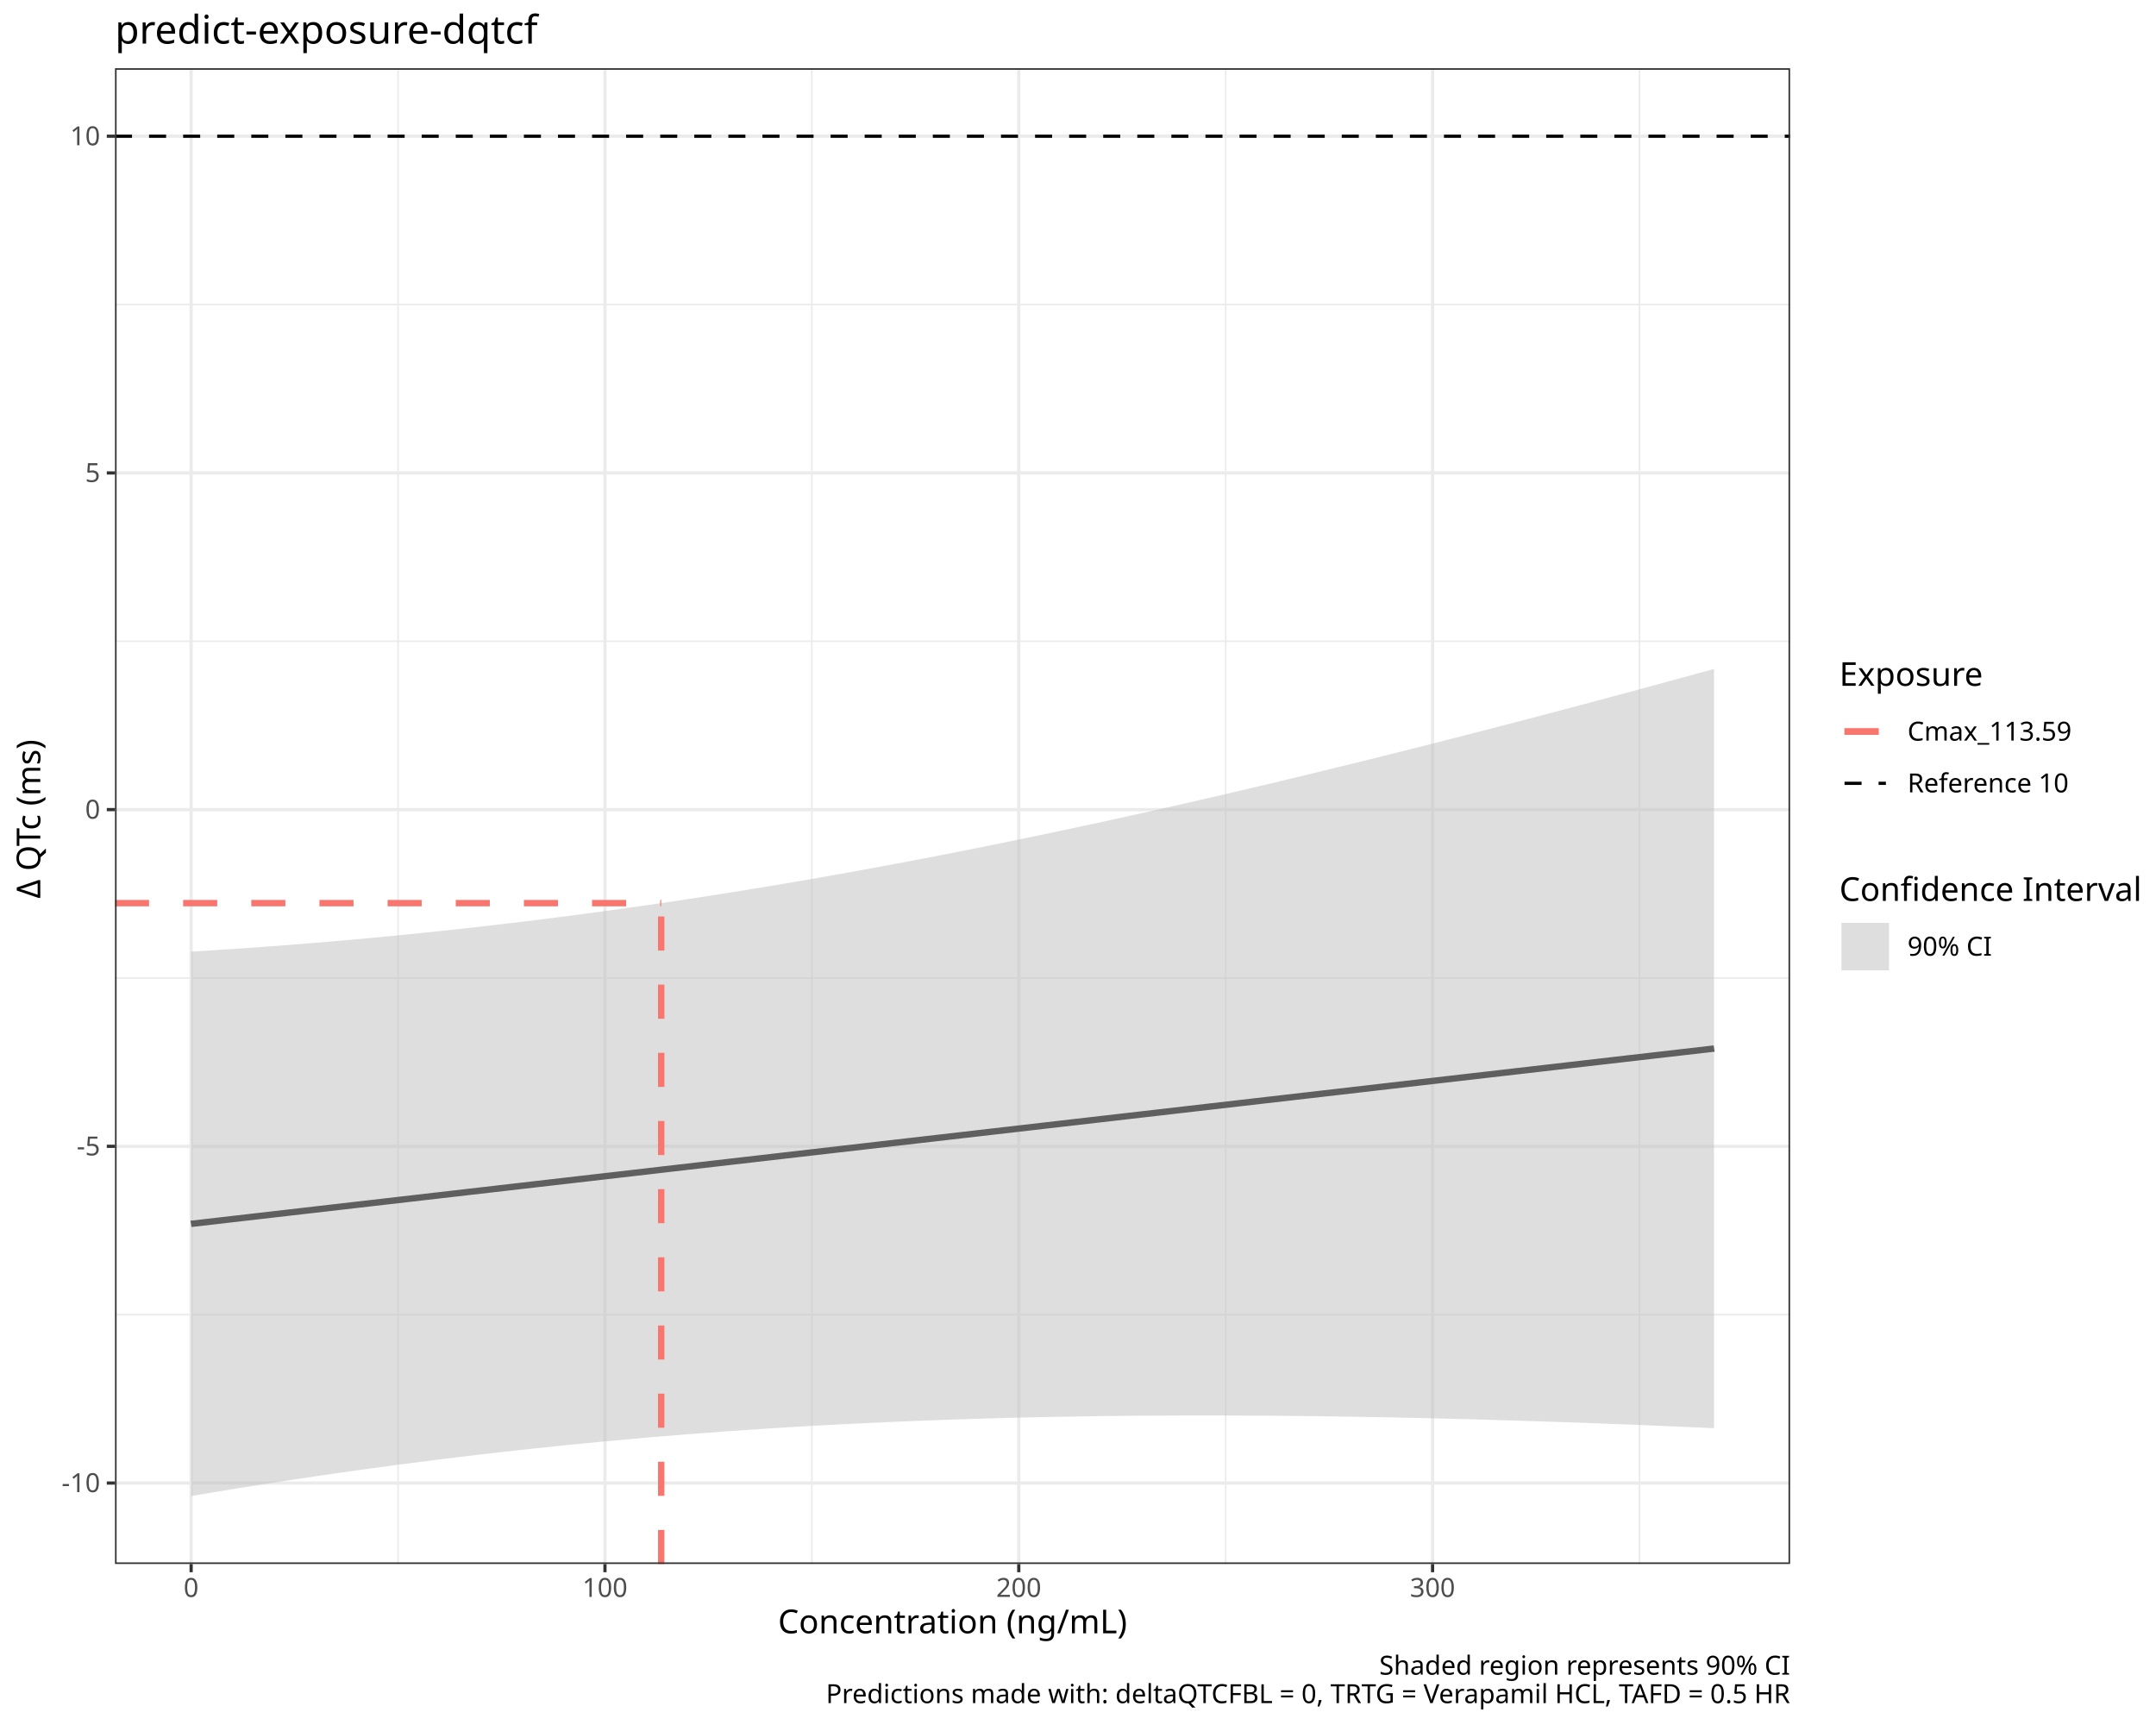
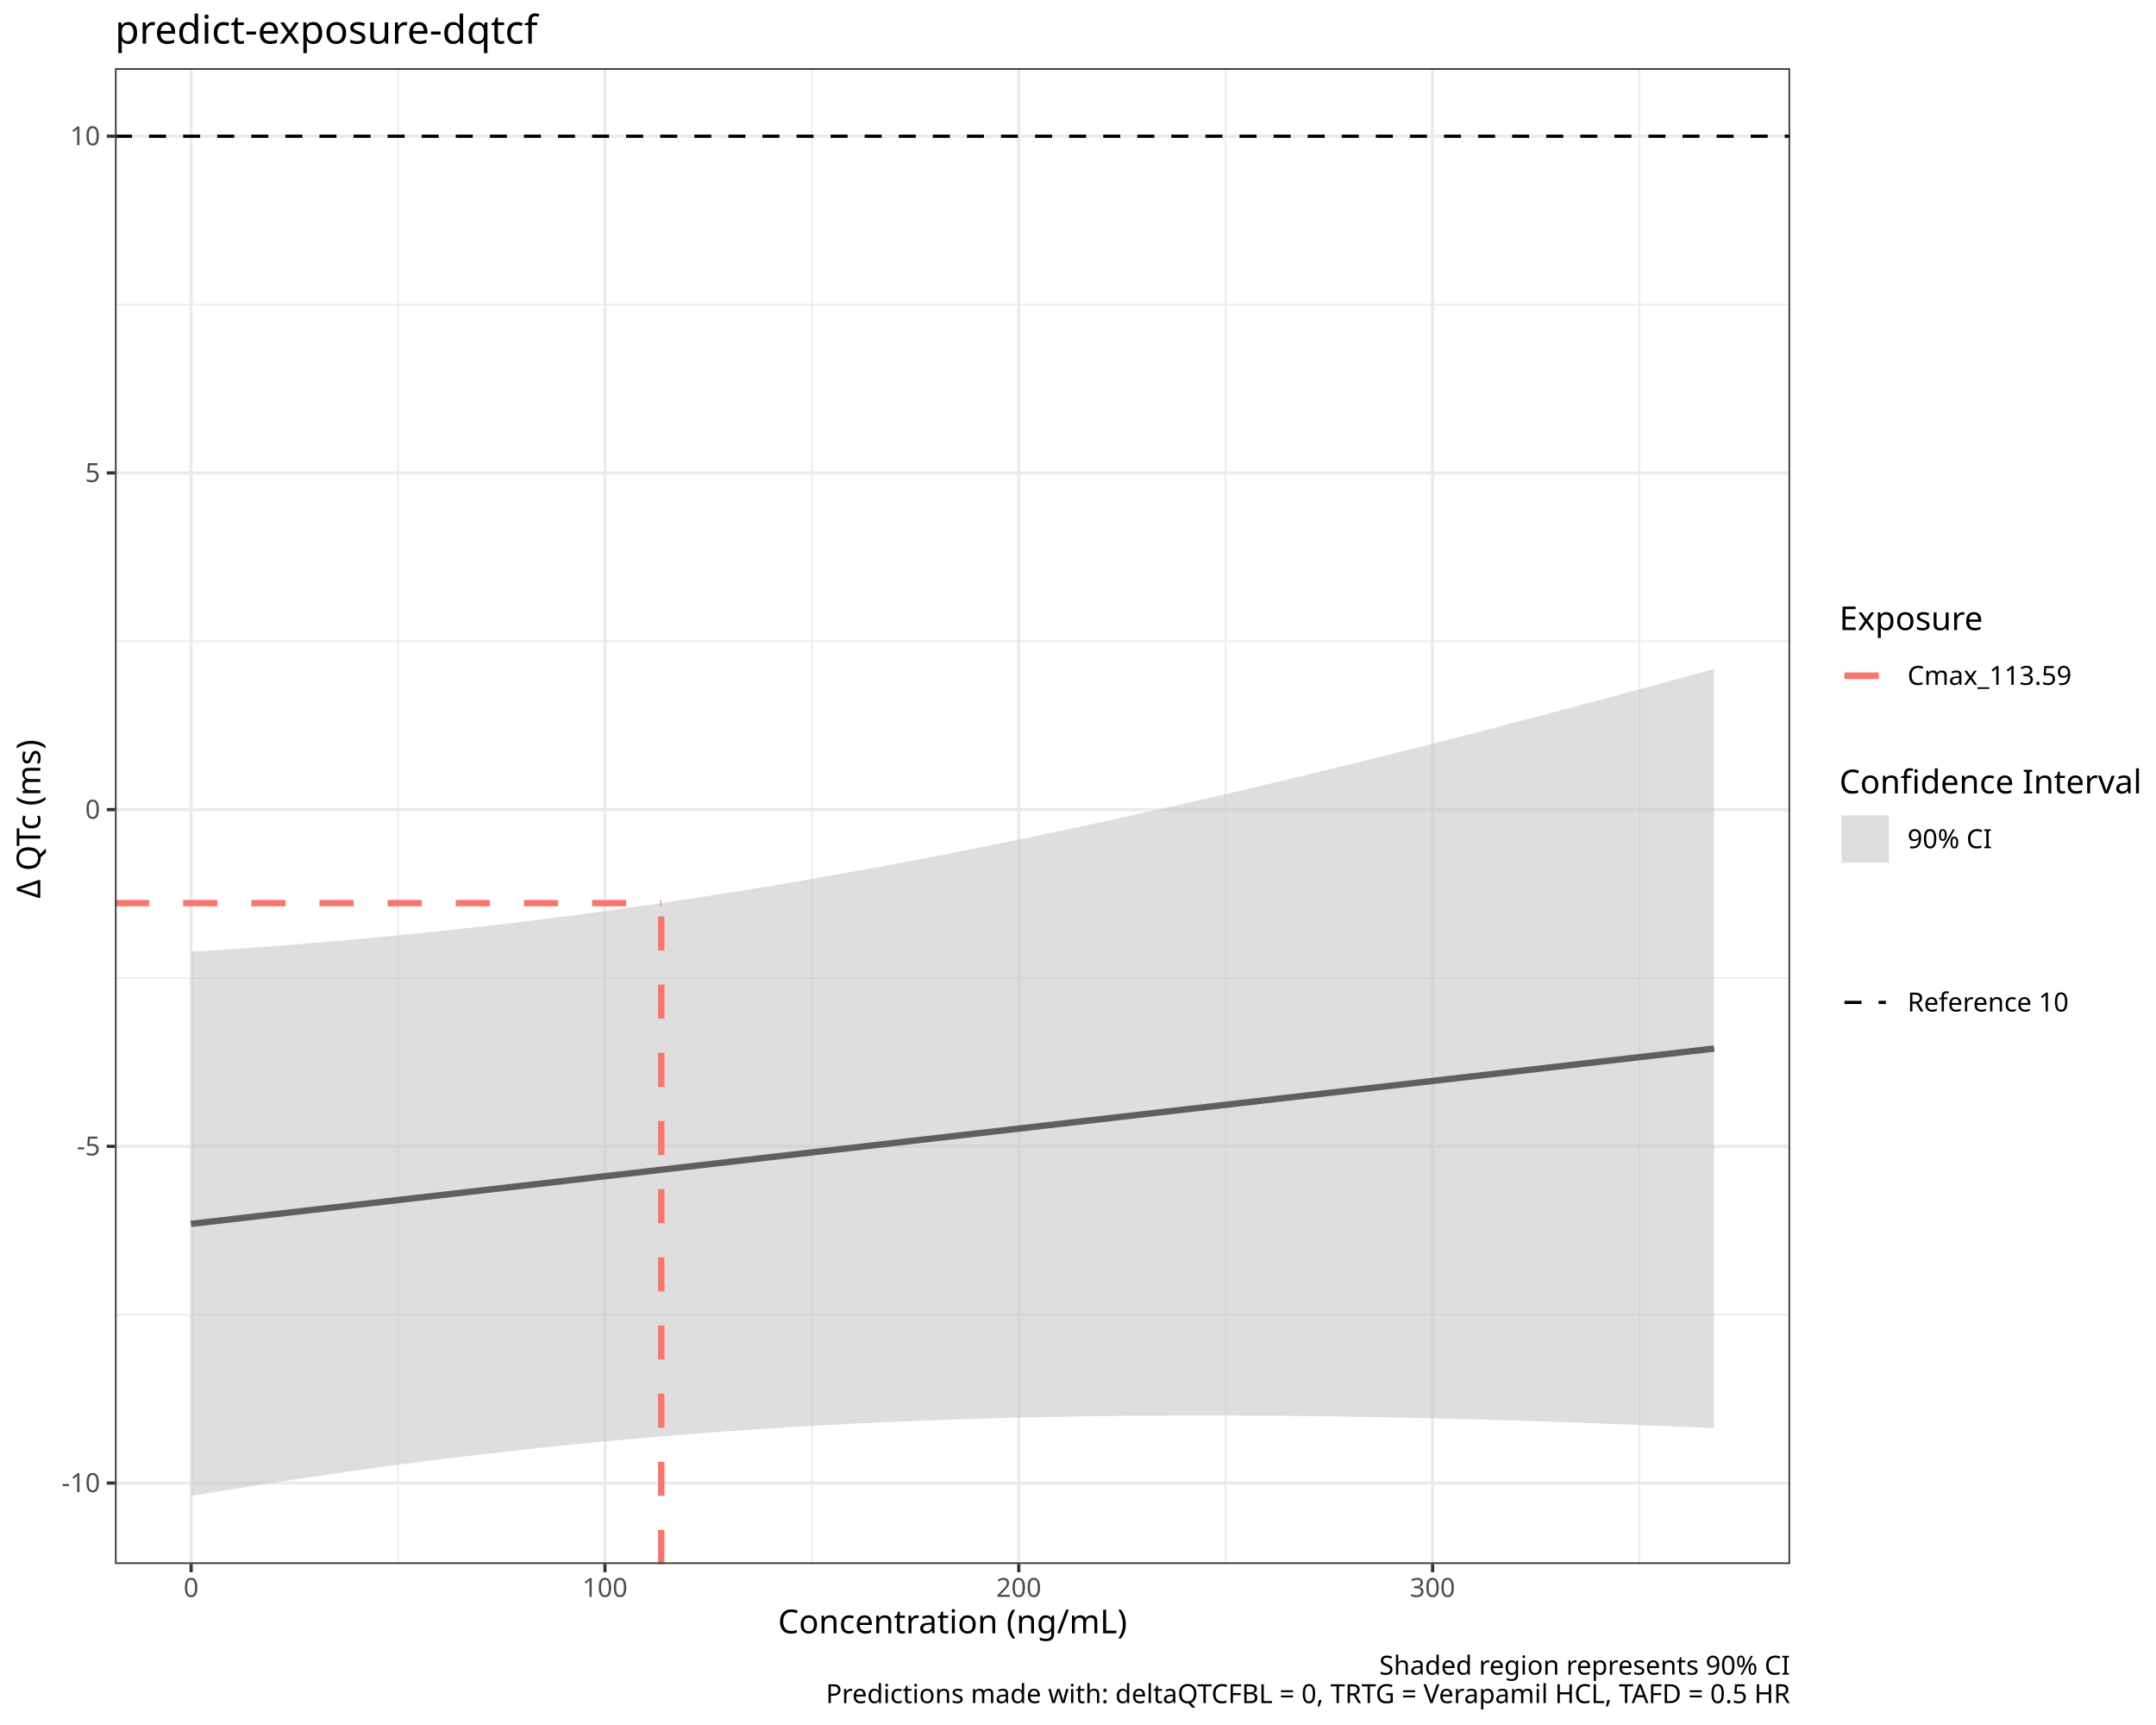
<svg xmlns="http://www.w3.org/2000/svg" class="svglite" data-engine-version="2.0" width="720.00pt" height="576.00pt" viewBox="0 0 720.00 576.00">
  <defs>
    <style type="text/css">
    .svglite line, .svglite polyline, .svglite polygon, .svglite path, .svglite rect, .svglite circle {
      fill: none;
      stroke: #000000;
      stroke-linecap: round;
      stroke-linejoin: round;
      stroke-miterlimit: 10.00;
    }
  </style>
  </defs>
  <rect width="100%" height="100%" style="stroke: none; fill: #FFFFFF;" />
  <defs>
    <clipPath id="cpMC4wMHw3MjAuMDB8MC4wMHw1NzYuMDA=">
      <rect x="0.00" y="0.00" width="720.00" height="576.00" />
    </clipPath>
  </defs>
  <g clip-path="url(#cpMC4wMHw3MjAuMDB8MC4wMHw1NzYuMDA=)">
    <rect x="0.00" y="0.00" width="720.00" height="576.00" style="stroke-width: 1.07; stroke: #FFFFFF; fill: #FFFFFF;" />
  </g>
  <defs>
    <clipPath id="cpMzguNDB8NTk3LjgxfDIyLjc4fDUyMi4yNQ==">
      <rect x="38.40" y="22.78" width="559.41" height="499.46" />
    </clipPath>
  </defs>
  <g clip-path="url(#cpMzguNDB8NTk3LjgxfDIyLjc4fDUyMi4yNQ==)">
    <rect x="38.40" y="22.78" width="559.41" height="499.46" style="stroke-width: 1.07; stroke: none; fill: #FFFFFF;" />
    <polyline points="38.40,438.99 597.81,438.99 " style="stroke-width: 0.53; stroke: #EBEBEB; stroke-linecap: butt;" />
    <polyline points="38.40,326.56 597.81,326.56 " style="stroke-width: 0.53; stroke: #EBEBEB; stroke-linecap: butt;" />
    <polyline points="38.40,214.13 597.81,214.13 " style="stroke-width: 0.53; stroke: #EBEBEB; stroke-linecap: butt;" />
    <polyline points="38.40,101.70 597.81,101.70 " style="stroke-width: 0.53; stroke: #EBEBEB; stroke-linecap: butt;" />
    <polyline points="132.93,522.25 132.93,22.78 " style="stroke-width: 0.53; stroke: #EBEBEB; stroke-linecap: butt;" />
    <polyline points="271.12,522.25 271.12,22.78 " style="stroke-width: 0.53; stroke: #EBEBEB; stroke-linecap: butt;" />
    <polyline points="409.32,522.25 409.32,22.78 " style="stroke-width: 0.53; stroke: #EBEBEB; stroke-linecap: butt;" />
    <polyline points="547.51,522.25 547.51,22.78 " style="stroke-width: 0.53; stroke: #EBEBEB; stroke-linecap: butt;" />
    <polyline points="38.40,495.20 597.81,495.20 " style="stroke-width: 1.07; stroke: #EBEBEB; stroke-linecap: butt;" />
    <polyline points="38.40,382.77 597.81,382.77 " style="stroke-width: 1.07; stroke: #EBEBEB; stroke-linecap: butt;" />
    <polyline points="38.40,270.34 597.81,270.34 " style="stroke-width: 1.07; stroke: #EBEBEB; stroke-linecap: butt;" />
    <polyline points="38.40,157.92 597.81,157.92 " style="stroke-width: 1.07; stroke: #EBEBEB; stroke-linecap: butt;" />
    <polyline points="38.40,45.49 597.81,45.49 " style="stroke-width: 1.07; stroke: #EBEBEB; stroke-linecap: butt;" />
    <polyline points="63.83,522.25 63.83,22.78 " style="stroke-width: 1.07; stroke: #EBEBEB; stroke-linecap: butt;" />
    <polyline points="202.03,522.25 202.03,22.78 " style="stroke-width: 1.07; stroke: #EBEBEB; stroke-linecap: butt;" />
    <polyline points="340.22,522.25 340.22,22.78 " style="stroke-width: 1.07; stroke: #EBEBEB; stroke-linecap: butt;" />
    <polyline points="478.41,522.25 478.41,22.78 " style="stroke-width: 1.07; stroke: #EBEBEB; stroke-linecap: butt;" />
    <polyline points="63.83,408.66 77.65,407.07 91.47,405.48 105.29,403.89 119.11,402.30 132.93,400.71 146.75,399.12 160.57,397.53 174.39,395.94 188.21,394.35 202.03,392.76 215.84,391.17 220.81,390.59 229.66,389.57 243.48,387.98 257.30,386.39 271.12,384.80 284.94,383.21 298.76,381.62 312.58,380.03 326.40,378.44 340.22,376.85 354.04,375.26 367.86,373.67 381.68,372.08 395.50,370.49 409.32,368.90 423.14,367.31 436.96,365.72 450.77,364.13 464.59,362.53 478.41,360.94 492.23,359.35 506.05,357.76 519.87,356.17 533.69,354.58 547.51,352.99 561.33,351.40 572.39,350.13 " style="stroke-width: 2.13; stroke-linecap: butt;" />
    <polygon points="63.83,317.78 77.65,316.89 91.47,315.91 105.29,314.82 119.11,313.63 132.93,312.33 146.75,310.92 160.57,309.41 174.39,307.79 188.21,306.06 202.03,304.22 215.84,302.28 220.81,301.56 229.66,300.24 243.48,298.09 257.30,295.84 271.12,293.49 284.94,291.04 298.76,288.50 312.58,285.87 326.40,283.15 340.22,280.34 354.04,277.45 367.86,274.49 381.68,271.44 395.50,268.33 409.32,265.15 423.14,261.90 436.96,258.58 450.77,255.21 464.59,251.78 478.41,248.30 492.23,244.76 506.05,241.18 519.87,237.55 533.69,233.88 547.51,230.16 561.33,226.40 572.39,223.37 572.39,476.89 561.33,476.40 547.51,475.82 533.69,475.29 519.87,474.80 506.05,474.35 492.23,473.94 478.41,473.59 464.59,473.29 450.77,473.04 436.96,472.85 423.14,472.72 409.32,472.65 395.50,472.65 381.68,472.71 367.86,472.85 354.04,473.07 340.22,473.36 326.40,473.74 312.58,474.20 298.76,474.75 284.94,475.39 271.12,476.12 257.30,476.95 243.48,477.88 229.66,478.91 220.81,479.63 215.84,480.05 202.03,481.29 188.21,482.63 174.39,484.09 160.57,485.65 146.75,487.32 132.93,489.09 119.11,490.97 105.29,492.96 91.47,495.05 77.65,497.25 63.83,499.54 " style="stroke-width: 0.00; stroke: none; stroke-linecap: butt; fill: #BEBEBE; fill-opacity: 0.50;" />
    <polyline points="63.83,317.78 77.65,316.89 91.47,315.91 105.29,314.82 119.11,313.63 132.93,312.33 146.75,310.92 160.57,309.41 174.39,307.79 188.21,306.06 202.03,304.22 215.84,302.28 220.81,301.56 229.66,300.24 243.48,298.09 257.30,295.84 271.12,293.49 284.94,291.04 298.76,288.50 312.58,285.87 326.40,283.15 340.22,280.34 354.04,277.45 367.86,274.49 381.68,271.44 395.50,268.33 409.32,265.15 423.14,261.90 436.96,258.58 450.77,255.21 464.59,251.78 478.41,248.30 492.23,244.76 506.05,241.18 519.87,237.55 533.69,233.88 547.51,230.16 561.33,226.40 572.39,223.37 " style="stroke-width: 1.07; stroke: none; stroke-linecap: butt;" />
    <polyline points="572.39,476.89 561.33,476.40 547.51,475.82 533.69,475.29 519.87,474.80 506.05,474.35 492.23,473.94 478.41,473.59 464.59,473.29 450.77,473.04 436.96,472.85 423.14,472.72 409.32,472.65 395.50,472.65 381.68,472.71 367.86,472.85 354.04,473.07 340.22,473.36 326.40,473.74 312.58,474.20 298.76,474.75 284.94,475.39 271.12,476.12 257.30,476.95 243.48,477.88 229.66,478.91 220.81,479.63 215.84,480.05 202.03,481.29 188.21,482.63 174.39,484.09 160.57,485.65 146.75,487.32 132.93,489.09 119.11,490.97 105.29,492.96 91.47,495.05 77.65,497.25 63.83,499.54 " style="stroke-width: 1.07; stroke: none; stroke-linecap: butt;" />
    <line x1="38.40" y1="45.49" x2="597.81" y2="45.49" style="stroke-width: 1.07; stroke-dasharray: 5.69,5.69; stroke-linecap: butt;" />
    <line x1="220.81" y1="522.25" x2="220.81" y2="301.56" style="stroke-width: 2.13; stroke: #F8766D; stroke-dasharray: 11.38,11.38; stroke-linecap: butt;" />
    <line x1="38.40" y1="301.56" x2="220.81" y2="301.56" style="stroke-width: 2.13; stroke: #F8766D; stroke-dasharray: 11.38,11.38; stroke-linecap: butt;" />
    <rect x="38.40" y="22.78" width="559.41" height="499.46" style="stroke-width: 1.07; stroke: #333333;" />
  </g>
  <g clip-path="url(#cpMC4wMHw3MjAuMDB8MC4wMHw1NzYuMDA=)">
    <text x="33.47" y="498.23" text-anchor="end" style="font-size: 8.80px; fill: #4D4D4D; font-family: sans;" textLength="12.72px" lengthAdjust="spacingAndGlyphs">-10</text>
    <text x="33.47" y="385.80" text-anchor="end" style="font-size: 8.80px; fill: #4D4D4D; font-family: sans;" textLength="7.82px" lengthAdjust="spacingAndGlyphs">-5</text>
    <text x="33.47" y="273.37" text-anchor="end" style="font-size: 8.80px; fill: #4D4D4D; font-family: sans;" textLength="4.89px" lengthAdjust="spacingAndGlyphs">0</text>
    <text x="33.47" y="160.94" text-anchor="end" style="font-size: 8.80px; fill: #4D4D4D; font-family: sans;" textLength="4.89px" lengthAdjust="spacingAndGlyphs">5</text>
    <text x="33.47" y="48.51" text-anchor="end" style="font-size: 8.80px; fill: #4D4D4D; font-family: sans;" textLength="9.79px" lengthAdjust="spacingAndGlyphs">10</text>
    <polyline points="35.66,495.20 38.40,495.20 " style="stroke-width: 1.07; stroke: #333333; stroke-linecap: butt;" />
    <polyline points="35.66,382.77 38.40,382.77 " style="stroke-width: 1.07; stroke: #333333; stroke-linecap: butt;" />
    <polyline points="35.66,270.34 38.40,270.34 " style="stroke-width: 1.07; stroke: #333333; stroke-linecap: butt;" />
    <polyline points="35.66,157.92 38.40,157.92 " style="stroke-width: 1.07; stroke: #333333; stroke-linecap: butt;" />
    <polyline points="35.66,45.49 38.40,45.49 " style="stroke-width: 1.07; stroke: #333333; stroke-linecap: butt;" />
    <polyline points="63.83,524.99 63.83,522.25 " style="stroke-width: 1.07; stroke: #333333; stroke-linecap: butt;" />
    <polyline points="202.03,524.99 202.03,522.25 " style="stroke-width: 1.07; stroke: #333333; stroke-linecap: butt;" />
    <polyline points="340.22,524.99 340.22,522.25 " style="stroke-width: 1.07; stroke: #333333; stroke-linecap: butt;" />
    <polyline points="478.41,524.99 478.41,522.25 " style="stroke-width: 1.07; stroke: #333333; stroke-linecap: butt;" />
    <text x="63.83" y="533.23" text-anchor="middle" style="font-size: 8.80px; fill: #4D4D4D; font-family: sans;" textLength="4.89px" lengthAdjust="spacingAndGlyphs">0</text>
    <text x="202.03" y="533.23" text-anchor="middle" style="font-size: 8.80px; fill: #4D4D4D; font-family: sans;" textLength="14.68px" lengthAdjust="spacingAndGlyphs">100</text>
    <text x="340.22" y="533.23" text-anchor="middle" style="font-size: 8.80px; fill: #4D4D4D; font-family: sans;" textLength="14.68px" lengthAdjust="spacingAndGlyphs">200</text>
    <text x="478.41" y="533.23" text-anchor="middle" style="font-size: 8.80px; fill: #4D4D4D; font-family: sans;" textLength="14.68px" lengthAdjust="spacingAndGlyphs">300</text>
    <text x="318.11" y="545.37" text-anchor="middle" style="font-size: 11.00px; font-family: sans;" textLength="109.45px" lengthAdjust="spacingAndGlyphs">Concentration (ng/mL)</text>
    <text transform="translate(13.45,300.04) rotate(-90)" style="font-size: 11.00px; font-family: sans;" textLength="6.45px" lengthAdjust="spacingAndGlyphs">Δ</text>
    <text transform="translate(13.45,293.58) rotate(-90)" style="font-size: 11.00px; font-family: sans;" textLength="2.75px" lengthAdjust="spacingAndGlyphs"> </text>
    <text transform="translate(13.45,290.83) rotate(-90)" style="font-size: 11.00px; font-family: sans;" textLength="45.84px" lengthAdjust="spacingAndGlyphs">QTc (ms)</text>
-     <rect x="608.77" y="214.82" width="88.52" height="60.85" style="stroke-width: 1.07; stroke: none; fill: #FFFFFF;" />
-     <text x="614.25" y="229.01" style="font-size: 11.00px; font-family: sans;" textLength="46.48px" lengthAdjust="spacingAndGlyphs">Exposure</text>
-     <rect x="614.25" y="235.64" width="17.28" height="17.28" style="stroke-width: 1.07; stroke: none; fill: #FFFFFF;" />
-     <line x1="615.98" y1="244.28" x2="629.80" y2="244.28" style="stroke-width: 2.13; stroke: #F8766D; stroke-dasharray: 11.38,11.38; stroke-linecap: butt;" />
-     <line x1="615.98" y1="244.28" x2="629.80" y2="244.28" style="stroke-width: 2.13; stroke: #F8766D; stroke-dasharray: 11.38,11.38; stroke-linecap: butt;" />
-     <rect x="614.25" y="252.92" width="17.28" height="17.28" style="stroke-width: 1.07; stroke: none; fill: #FFFFFF;" />
-     <line x1="615.98" y1="261.56" x2="629.80" y2="261.56" style="stroke-width: 1.07; stroke-dasharray: 5.69,5.69; stroke-linecap: butt;" />
-     <text x="637.01" y="247.30" style="font-size: 8.80px; font-family: sans;" textLength="54.80px" lengthAdjust="spacingAndGlyphs">Cmax_113.59</text>
-     <text x="637.01" y="264.58" style="font-size: 8.80px; font-family: sans;" textLength="52.84px" lengthAdjust="spacingAndGlyphs">Reference 10</text>
-     <rect x="608.77" y="286.63" width="105.75" height="43.57" style="stroke-width: 1.07; stroke: none; fill: #FFFFFF;" />
-     <text x="614.25" y="300.83" style="font-size: 11.00px; font-family: sans;" textLength="94.79px" lengthAdjust="spacingAndGlyphs">Confidence Interval</text>
-     <rect x="614.25" y="307.45" width="17.28" height="17.28" style="stroke-width: 1.07; stroke: none; fill: #FFFFFF;" />
-     <rect x="614.96" y="308.16" width="15.86" height="15.86" style="stroke-width: 1.07; stroke: none; stroke-linecap: butt; fill: #BEBEBE; fill-opacity: 0.50;" />
-     <text x="637.01" y="319.11" style="font-size: 8.80px; font-family: sans;" textLength="28.86px" lengthAdjust="spacingAndGlyphs">90% CI</text>
+     <rect x="608.77" y="196.20" width="88.52" height="43.57" style="stroke-width: 1.07; stroke: none; fill: #FFFFFF;" />
+     <text x="614.25" y="210.39" style="font-size: 11.00px; font-family: sans;" textLength="46.48px" lengthAdjust="spacingAndGlyphs">Exposure</text>
+     <rect x="614.25" y="217.01" width="17.28" height="17.28" style="stroke-width: 1.07; stroke: none; fill: #FFFFFF;" />
+     <line x1="615.98" y1="225.65" x2="629.80" y2="225.65" style="stroke-width: 2.13; stroke: #F8766D; stroke-dasharray: 11.38,11.38; stroke-linecap: butt;" />
+     <line x1="615.98" y1="225.65" x2="629.80" y2="225.65" style="stroke-width: 2.13; stroke: #F8766D; stroke-dasharray: 11.38,11.38; stroke-linecap: butt;" />
+     <text x="637.01" y="228.68" style="font-size: 8.80px; font-family: sans;" textLength="54.80px" lengthAdjust="spacingAndGlyphs">Cmax_113.59</text>
+     <rect x="608.77" y="250.73" width="105.75" height="43.57" style="stroke-width: 1.07; stroke: none; fill: #FFFFFF;" />
+     <text x="614.25" y="264.92" style="font-size: 11.00px; font-family: sans;" textLength="94.79px" lengthAdjust="spacingAndGlyphs">Confidence Interval</text>
+     <rect x="614.25" y="271.54" width="17.28" height="17.28" style="stroke-width: 1.07; stroke: none; fill: #FFFFFF;" />
+     <rect x="614.96" y="272.25" width="15.86" height="15.86" style="stroke-width: 1.07; stroke: none; stroke-linecap: butt; fill: #BEBEBE; fill-opacity: 0.50;" />
+     <text x="637.01" y="283.21" style="font-size: 8.80px; font-family: sans;" textLength="28.86px" lengthAdjust="spacingAndGlyphs">90% CI</text>
+     <rect x="608.77" y="305.26" width="86.56" height="43.57" style="stroke-width: 1.07; stroke: none; fill: #FFFFFF;" />
+     <rect x="614.25" y="326.07" width="17.28" height="17.28" style="stroke-width: 1.07; stroke: none; fill: #FFFFFF;" />
+     <line x1="615.98" y1="334.71" x2="629.80" y2="334.71" style="stroke-width: 1.07; stroke-dasharray: 5.69,5.69; stroke-linecap: butt;" />
+     <text x="637.01" y="337.74" style="font-size: 8.80px; font-family: sans;" textLength="52.84px" lengthAdjust="spacingAndGlyphs">Reference 10</text>
    <text x="38.40" y="14.56" style="font-size: 13.20px; font-family: sans;" textLength="131.35px" lengthAdjust="spacingAndGlyphs">predict-exposure-dqtcf</text>
    <text x="597.81" y="559.19" text-anchor="end" style="font-size: 8.80px; font-family: sans;" textLength="132.59px" lengthAdjust="spacingAndGlyphs">Shaded region represents 90% CI</text>
    <text x="597.81" y="568.69" text-anchor="end" style="font-size: 8.80px; font-family: sans;" textLength="323.56px" lengthAdjust="spacingAndGlyphs">Predictions made with: deltaQTCFBL = 0, TRTG = Verapamil HCL, TAFD = 0.5 HR</text>
  </g>
</svg>
